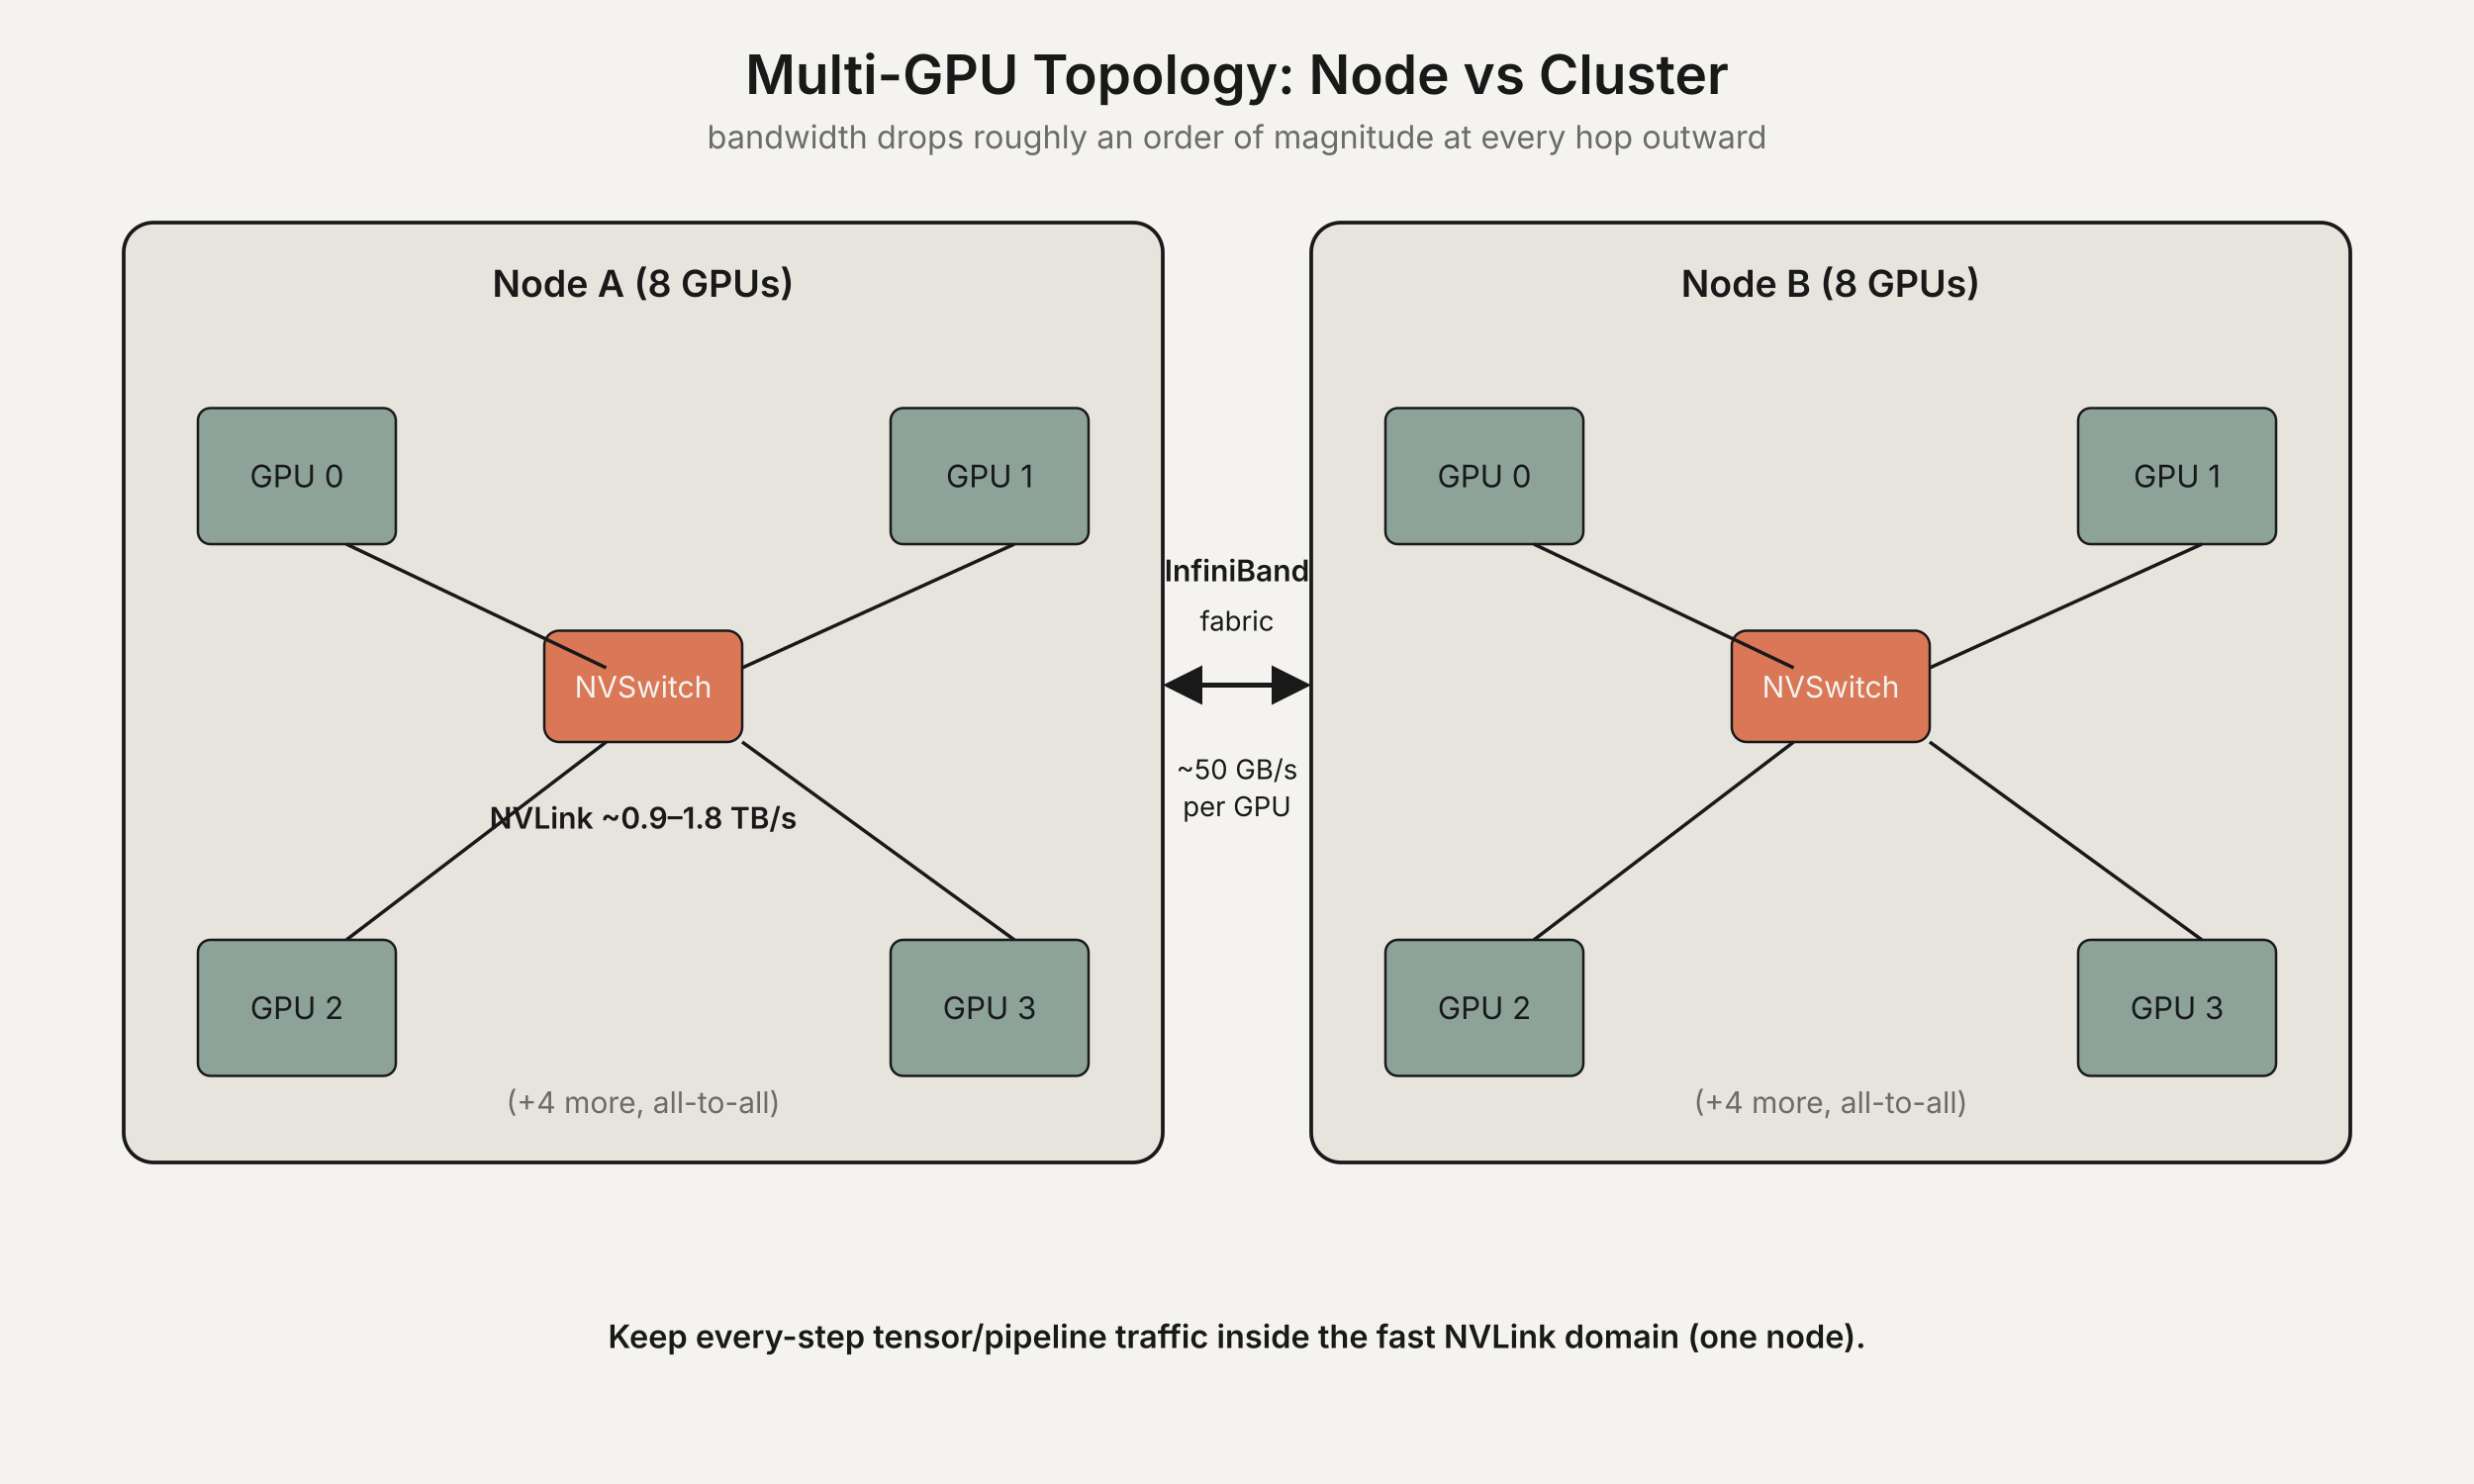
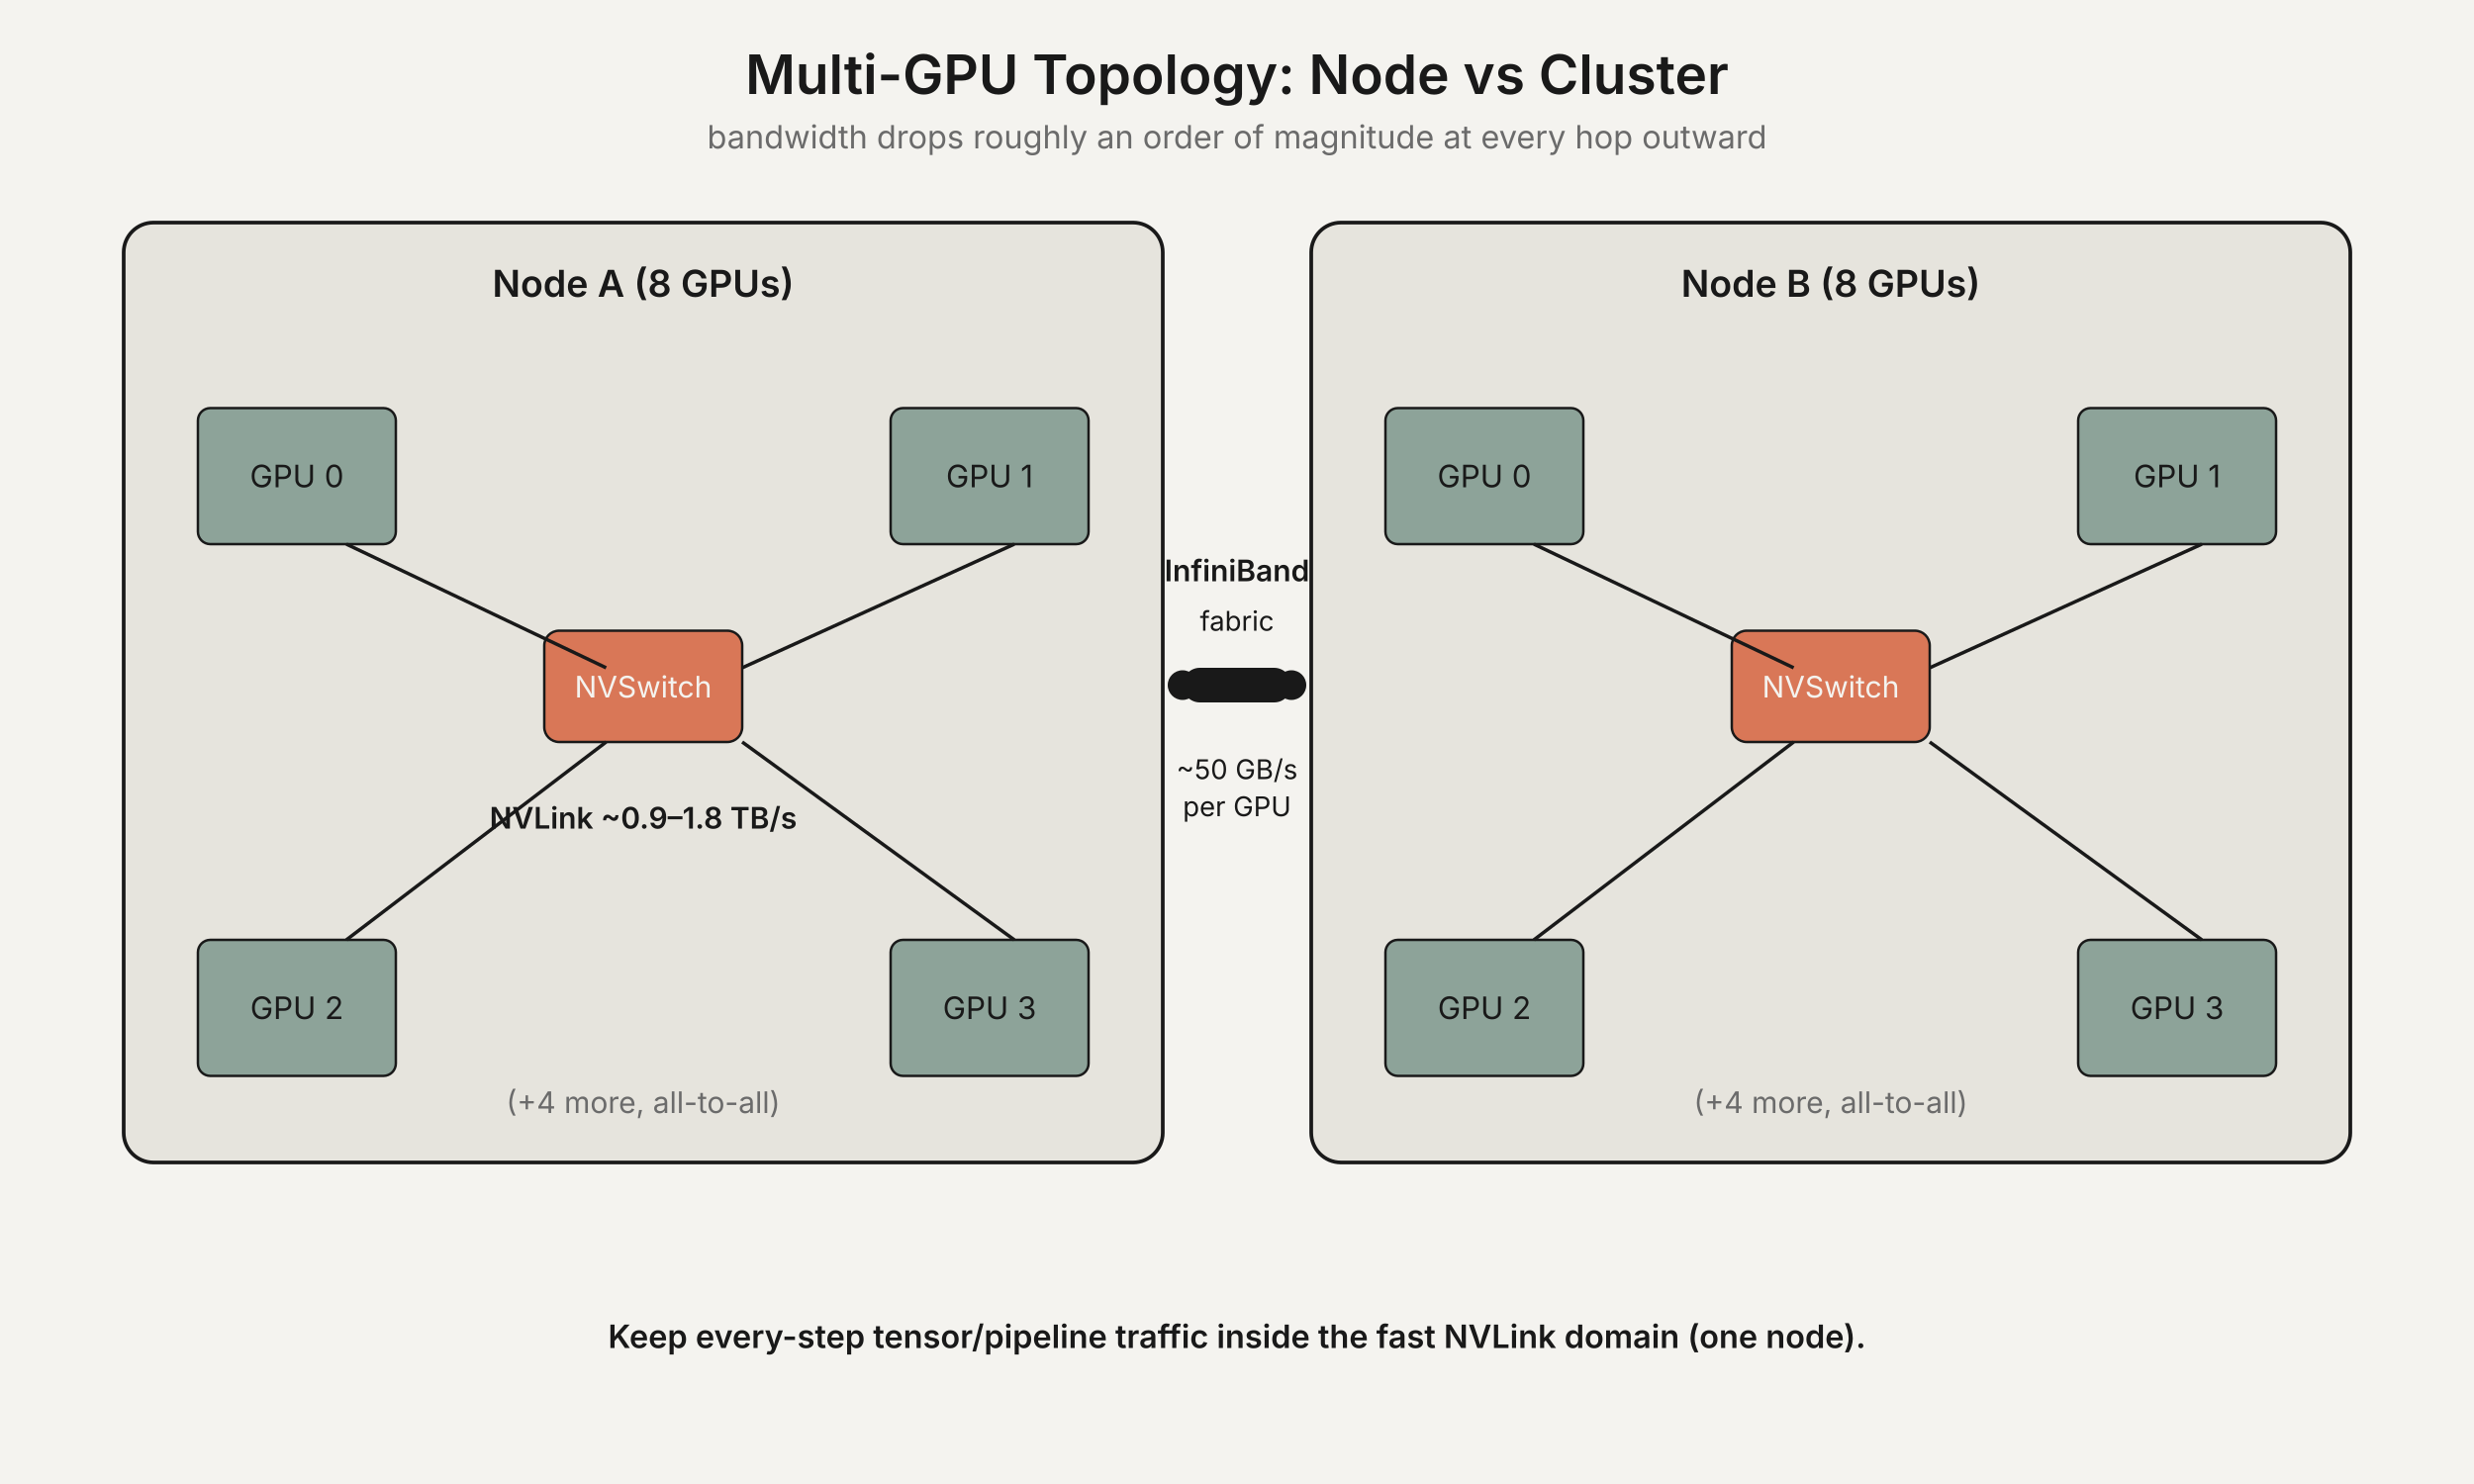
<svg xmlns="http://www.w3.org/2000/svg" viewBox="0 0 1000 600" font-family="Inter, -apple-system, sans-serif">
  <rect x="0" y="0" width="1000" height="600" fill="#F4F3EF" />
  <text x="500" y="38" text-anchor="middle" font-size="22" font-weight="600" fill="#191919">Multi-GPU Topology: Node vs Cluster</text>
  <text x="500" y="60" text-anchor="middle" font-size="13" fill="#6B6B6B">bandwidth drops roughly an order of magnitude at every hop outward</text>
  <rect x="50" y="90" width="420" height="380" rx="12" fill="#E6E4DD" stroke="#191919" stroke-width="1.5" />
  <text x="260" y="120" text-anchor="middle" font-size="15" font-weight="600" fill="#191919">Node A (8 GPUs)</text>
  <rect x="220" y="255" width="80" height="45" rx="6" fill="#D97757" stroke="#191919" stroke-width="1" />
  <text x="260" y="282" text-anchor="middle" font-size="12" fill="#F4F3EF">NVSwitch</text>
  <rect x="80" y="165" width="80" height="55" rx="5" fill="#8DA399" stroke="#191919" stroke-width="1" />
  <text x="120" y="197" text-anchor="middle" font-size="12.5" fill="#191919">GPU 0</text>
  <rect x="360" y="165" width="80" height="55" rx="5" fill="#8DA399" stroke="#191919" stroke-width="1" />
  <text x="400" y="197" text-anchor="middle" font-size="12.5" fill="#191919">GPU 1</text>
  <rect x="80" y="380" width="80" height="55" rx="5" fill="#8DA399" stroke="#191919" stroke-width="1" />
  <text x="120" y="412" text-anchor="middle" font-size="12.5" fill="#191919">GPU 2</text>
  <rect x="360" y="380" width="80" height="55" rx="5" fill="#8DA399" stroke="#191919" stroke-width="1" />
  <text x="400" y="412" text-anchor="middle" font-size="12.5" fill="#191919">GPU 3</text>
  <text x="260" y="450" text-anchor="middle" font-size="12" fill="#6B6B6B">(+4 more, all-to-all)</text>
  <line x1="245" y1="270" x2="140" y2="220" stroke="#191919" stroke-width="1.4" />
  <line x1="300" y1="270" x2="410" y2="220" stroke="#191919" stroke-width="1.4" />
  <line x1="245" y1="300" x2="140" y2="380" stroke="#191919" stroke-width="1.4" />
  <line x1="300" y1="300" x2="410" y2="380" stroke="#191919" stroke-width="1.4" />
  <text x="260" y="335" text-anchor="middle" font-size="12" fill="#191919" font-weight="600">NVLink ~0.9–1.8 TB/s</text>
  <rect x="530" y="90" width="420" height="380" rx="12" fill="#E6E4DD" stroke="#191919" stroke-width="1.5" />
  <text x="740" y="120" text-anchor="middle" font-size="15" font-weight="600" fill="#191919">Node B (8 GPUs)</text>
  <rect x="700" y="255" width="80" height="45" rx="6" fill="#D97757" stroke="#191919" stroke-width="1" />
  <text x="740" y="282" text-anchor="middle" font-size="12" fill="#F4F3EF">NVSwitch</text>
  <rect x="560" y="165" width="80" height="55" rx="5" fill="#8DA399" stroke="#191919" stroke-width="1" />
  <text x="600" y="197" text-anchor="middle" font-size="12.5" fill="#191919">GPU 0</text>
  <rect x="840" y="165" width="80" height="55" rx="5" fill="#8DA399" stroke="#191919" stroke-width="1" />
  <text x="880" y="197" text-anchor="middle" font-size="12.5" fill="#191919">GPU 1</text>
  <rect x="560" y="380" width="80" height="55" rx="5" fill="#8DA399" stroke="#191919" stroke-width="1" />
  <text x="600" y="412" text-anchor="middle" font-size="12.5" fill="#191919">GPU 2</text>
  <rect x="840" y="380" width="80" height="55" rx="5" fill="#8DA399" stroke="#191919" stroke-width="1" />
  <text x="880" y="412" text-anchor="middle" font-size="12.5" fill="#191919">GPU 3</text>
  <text x="740" y="450" text-anchor="middle" font-size="12" fill="#6B6B6B">(+4 more, all-to-all)</text>
  <line x1="725" y1="270" x2="620" y2="220" stroke="#191919" stroke-width="1.4" />
  <line x1="780" y1="270" x2="890" y2="220" stroke="#191919" stroke-width="1.4" />
  <line x1="725" y1="300" x2="620" y2="380" stroke="#191919" stroke-width="1.4" />
  <line x1="780" y1="300" x2="890" y2="380" stroke="#191919" stroke-width="1.4" />
-   <defs>
-     <marker id="arrow2" markerWidth="8" markerHeight="8" refX="4" refY="4" orient="auto">
-       <path d="M0,0 L8,4 L0,8 z" fill="#191919" />
-     </marker>
-     <marker id="arrow2rev" markerWidth="8" markerHeight="8" refX="4" refY="4" orient="auto-start-reverse">
-       <path d="M0,0 L8,4 L0,8 z" fill="#191919" />
-     </marker>
-   </defs>
-   <line x1="478" y1="277" x2="522" y2="277" stroke="#191919" stroke-width="2" marker-end="url(#arrow2)" marker-start="url(#arrow2rev)" />
+   <rect x="478" y="270" width="44" height="14" rx="7" fill="#191919" />
+   <circle cx="478" cy="277" r="6" fill="#191919" />
+   <circle cx="522" cy="277" r="6" fill="#191919" />
  <text x="500" y="235" text-anchor="middle" font-size="12" fill="#191919" font-weight="600">InfiniBand</text>
  <text x="500" y="255" text-anchor="middle" font-size="11" fill="#191919">fabric</text>
  <text x="500" y="315" text-anchor="middle" font-size="11" fill="#191919">~50 GB/s</text>
  <text x="500" y="330" text-anchor="middle" font-size="11" fill="#191919">per GPU</text>
  <text x="500" y="545" text-anchor="middle" font-size="13" fill="#191919" font-weight="600">Keep every-step tensor/pipeline traffic inside the fast NVLink domain (one node).</text>
</svg>
